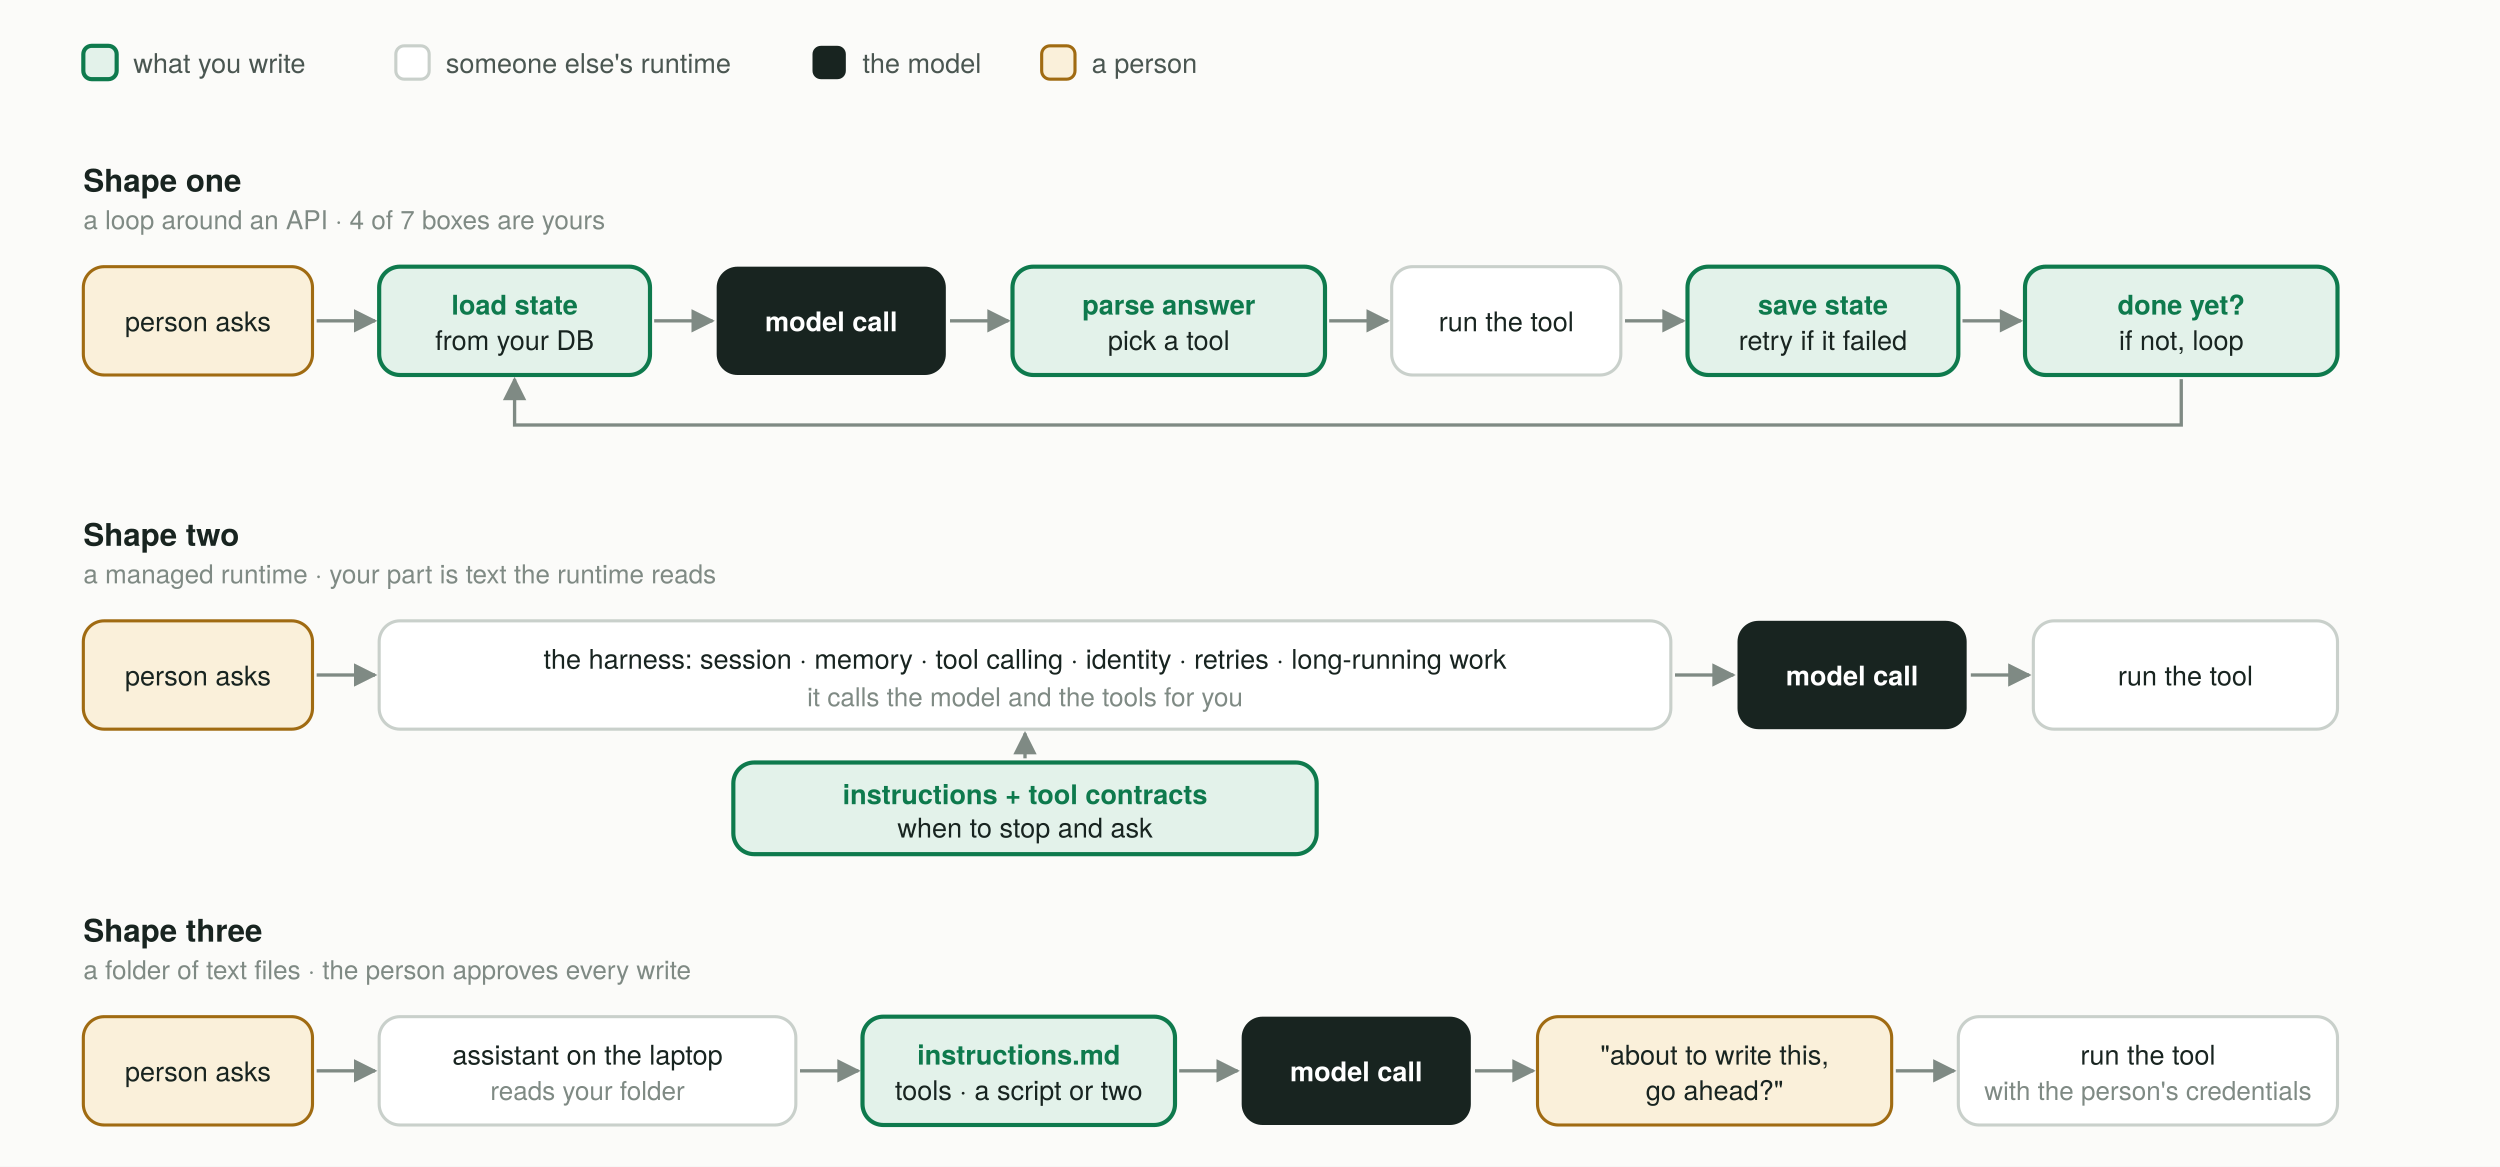
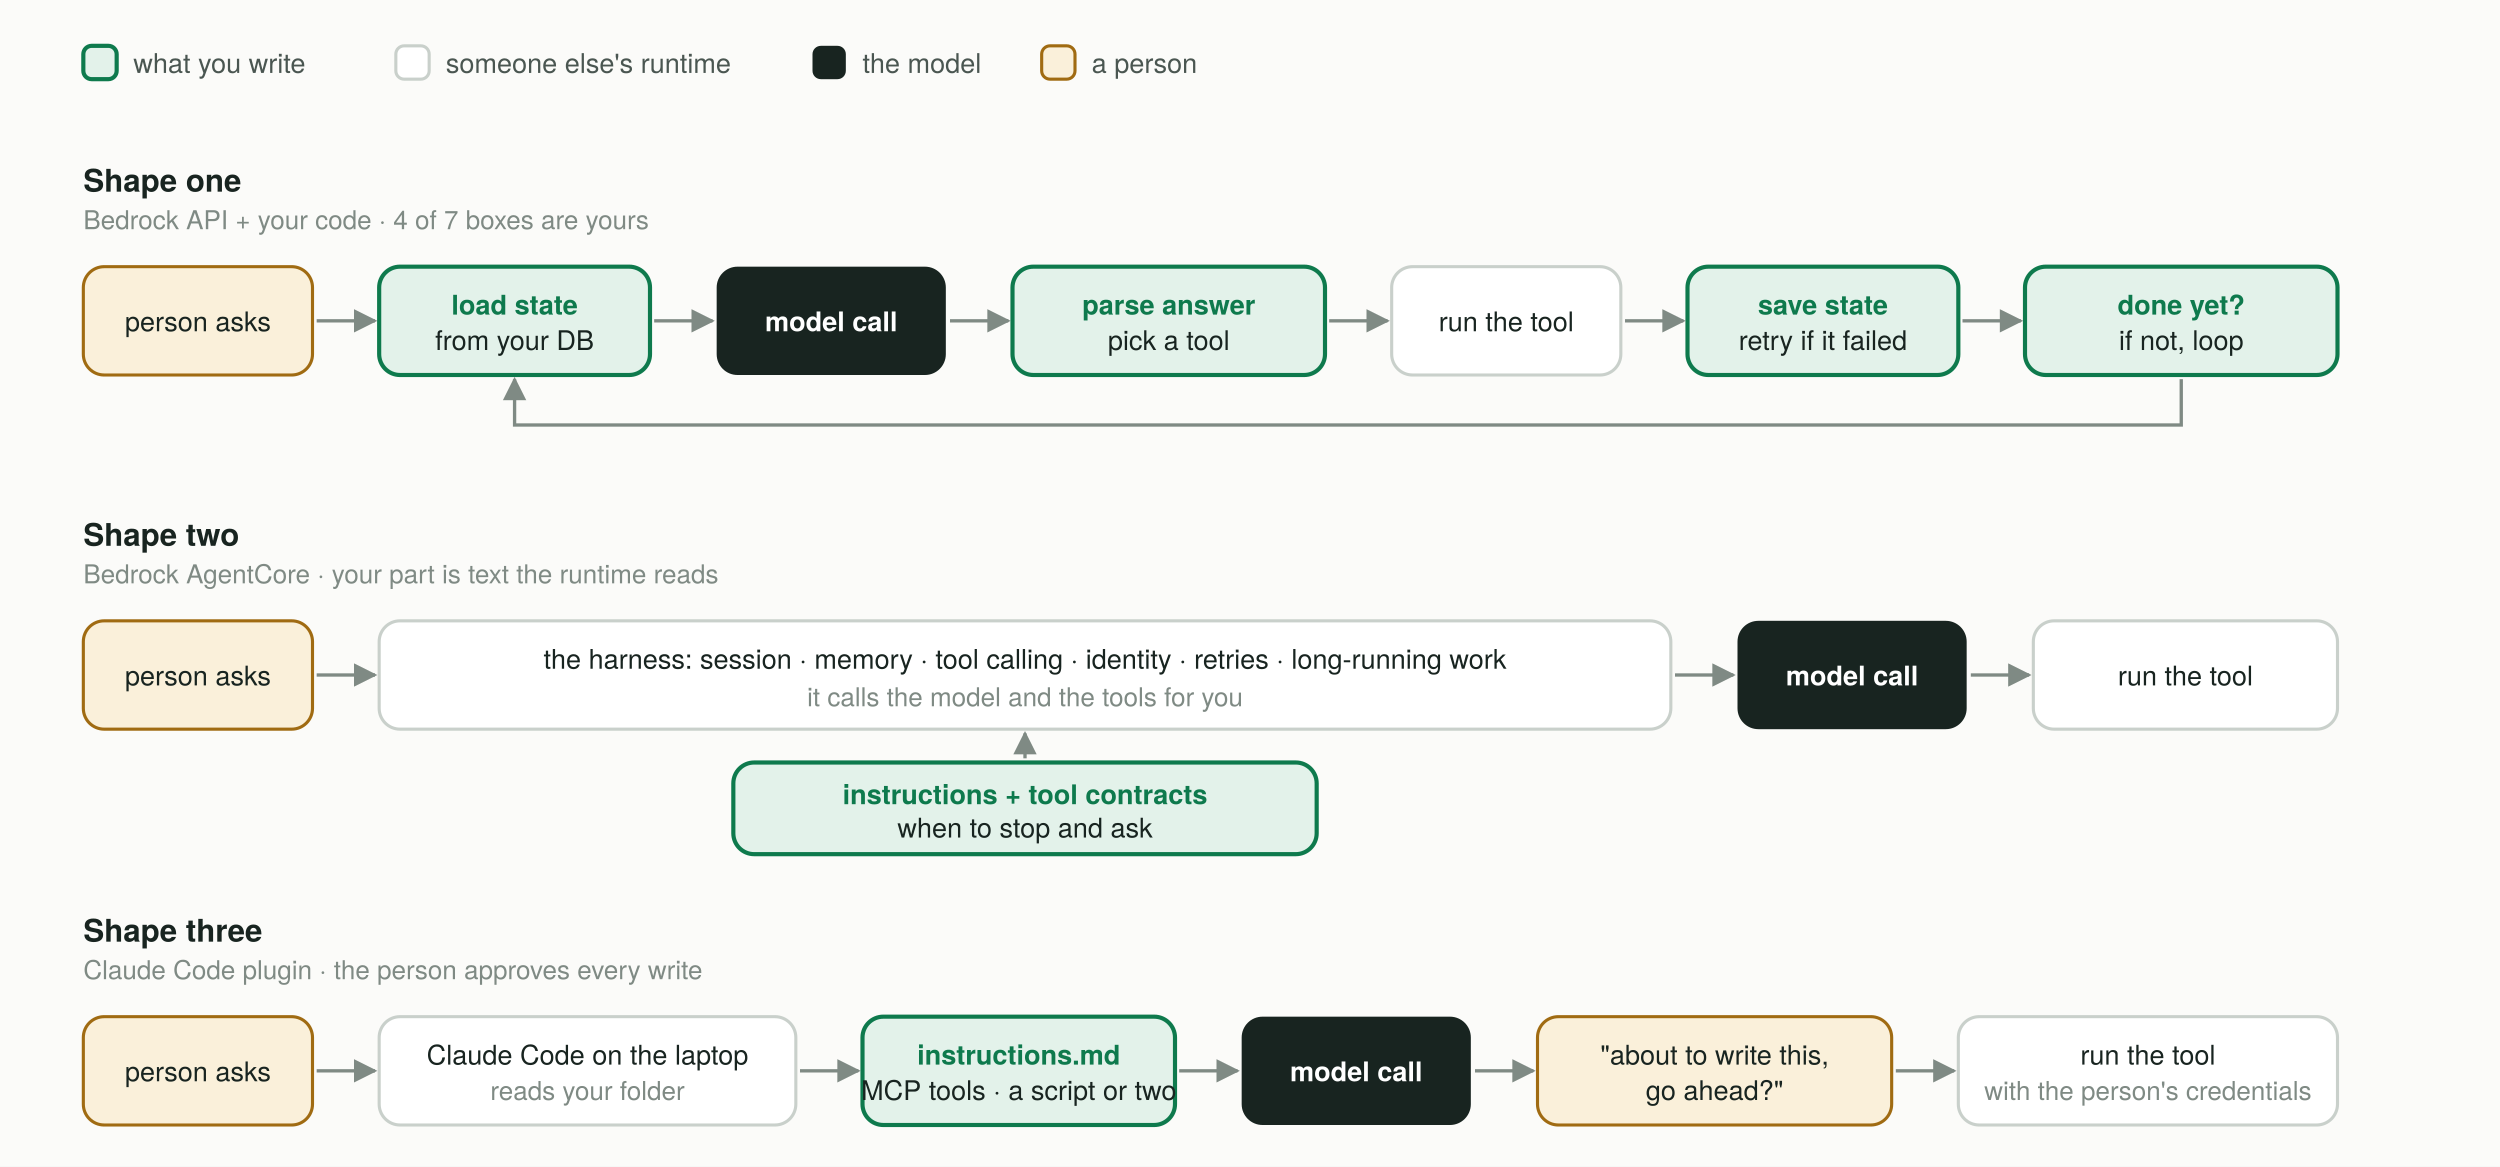
<svg xmlns="http://www.w3.org/2000/svg" viewBox="0 0 1200 560" font-family="Avenir Next, Helvetica Neue, Segoe UI, sans-serif">
  <defs>
    <marker id="ar" viewBox="0 0 10 10" refX="9" refY="5" markerWidth="7" markerHeight="7" orient="auto-start-reverse">
      <path d="M0 0L10 5L0 10z" fill="#7f8a84" />
    </marker>
    <style>
      .you{fill:#e3f2ea;stroke:#0e7a4d;stroke-width:2}
      .them{fill:#ffffff;stroke:#c9d0cb;stroke-width:1.5}
      .model{fill:#182420;stroke:none}
      .person{fill:#faf0da;stroke:#a06b12;stroke-width:1.5}
      .t{font-size:13px;fill:#182420;text-anchor:middle}
      .tw{font-size:13px;fill:#ffffff;text-anchor:middle;font-weight:600}
      .ty{font-size:13px;fill:#0e7a4d;text-anchor:middle;font-weight:600}
      .lbl{font-size:15px;fill:#182420;font-weight:700}
      .sub{font-size:12.5px;fill:#7f8a84}
      .ln{stroke:#7f8a84;stroke-width:1.6;fill:none;marker-end:url(#ar)}
    </style>
  </defs>
  <rect width="1200" height="560" fill="#fbfbf9" />
  <rect x="40" y="22" width="16" height="16" rx="4" class="you" />
  <text x="64" y="35" font-size="13" fill="#4a5651">what you write</text>
  <rect x="190" y="22" width="16" height="16" rx="4" class="them" />
  <text x="214" y="35" font-size="13" fill="#4a5651">someone else's runtime</text>
  <rect x="390" y="22" width="16" height="16" rx="4" class="model" />
  <text x="414" y="35" font-size="13" fill="#4a5651">the model</text>
  <rect x="500" y="22" width="16" height="16" rx="4" class="person" />
  <text x="524" y="35" font-size="13" fill="#4a5651">a person</text>
  <text x="40" y="92" class="lbl">Shape one</text>
-   <text x="40" y="110" class="sub">a loop around an API · 4 of 7 boxes are yours</text>
+   <text x="40" y="110" class="sub">Bedrock API + your code · 4 of 7 boxes are yours</text>
  <rect x="40" y="128" width="110" height="52" rx="10" class="person" />
  <text x="95" y="159" class="t">person asks</text>
  <path d="M152 154 h28" class="ln" />
  <rect x="182" y="128" width="130" height="52" rx="10" class="you" />
  <text x="247" y="151" class="ty">load state</text>
  <text x="247" y="168" class="t">from your DB</text>
  <path d="M314 154 h28" class="ln" />
  <rect x="344" y="128" width="110" height="52" rx="10" class="model" />
  <text x="399" y="159" class="tw">model call</text>
  <path d="M456 154 h28" class="ln" />
  <rect x="486" y="128" width="150" height="52" rx="10" class="you" />
  <text x="561" y="151" class="ty">parse answer</text>
  <text x="561" y="168" class="t">pick a tool</text>
  <path d="M638 154 h28" class="ln" />
  <rect x="668" y="128" width="110" height="52" rx="10" class="them" />
  <text x="723" y="159" class="t">run the tool</text>
  <path d="M780 154 h28" class="ln" />
  <rect x="810" y="128" width="130" height="52" rx="10" class="you" />
  <text x="875" y="151" class="ty">save state</text>
  <text x="875" y="168" class="t">retry if it failed</text>
  <path d="M942 154 h28" class="ln" />
  <rect x="972" y="128" width="150" height="52" rx="10" class="you" />
  <text x="1047" y="151" class="ty">done yet?</text>
  <text x="1047" y="168" class="t">if not, loop</text>
  <path d="M1047 182 v22 H247 v-22" class="ln" />
  <text x="40" y="262" class="lbl">Shape two</text>
-   <text x="40" y="280" class="sub">a managed runtime · your part is text the runtime reads</text>
+   <text x="40" y="280" class="sub">Bedrock AgentCore · your part is text the runtime reads</text>
  <rect x="40" y="298" width="110" height="52" rx="10" class="person" />
  <text x="95" y="329" class="t">person asks</text>
  <path d="M152 324 h28" class="ln" />
  <rect x="182" y="298" width="620" height="52" rx="10" class="them" />
  <text x="492" y="321" class="t">the harness: session · memory · tool calling · identity · retries · long-running work</text>
  <text x="492" y="339" class="sub" text-anchor="middle">it calls the model and the tools for you</text>
  <path d="M804 324 h28" class="ln" />
  <rect x="834" y="298" width="110" height="52" rx="10" class="model" />
  <text x="889" y="329" class="tw">model call</text>
  <path d="M946 324 h28" class="ln" />
  <rect x="976" y="298" width="146" height="52" rx="10" class="them" />
  <text x="1049" y="329" class="t">run the tool</text>
  <rect x="352" y="366" width="280" height="44" rx="10" class="you" />
  <text x="492" y="386" class="ty">instructions + tool contracts</text>
  <text x="492" y="402" class="t">when to stop and ask</text>
  <path d="M492 364 v-12" class="ln" />
  <text x="40" y="452" class="lbl">Shape three</text>
-   <text x="40" y="470" class="sub">a folder of text files · the person approves every write</text>
+   <text x="40" y="470" class="sub">Claude Code plugin · the person approves every write</text>
  <rect x="40" y="488" width="110" height="52" rx="10" class="person" />
  <text x="95" y="519" class="t">person asks</text>
  <path d="M152 514 h28" class="ln" />
  <rect x="182" y="488" width="200" height="52" rx="10" class="them" />
-   <text x="282" y="511" class="t">assistant on the laptop</text>
+   <text x="282" y="511" class="t">Claude Code on the laptop</text>
  <text x="282" y="528" class="sub" text-anchor="middle">reads your folder</text>
  <path d="M384 514 h28" class="ln" />
  <rect x="414" y="488" width="150" height="52" rx="10" class="you" />
  <text x="489" y="511" class="ty">instructions.md</text>
-   <text x="489" y="528" class="t">tools · a script or two</text>
+   <text x="489" y="528" class="t">MCP tools · a script or two</text>
  <path d="M566 514 h28" class="ln" />
  <rect x="596" y="488" width="110" height="52" rx="10" class="model" />
  <text x="651" y="519" class="tw">model call</text>
  <path d="M708 514 h28" class="ln" />
  <rect x="738" y="488" width="170" height="52" rx="10" class="person" />
  <text x="823" y="511" class="t">"about to write this,</text>
  <text x="823" y="528" class="t">go ahead?"</text>
  <path d="M910 514 h28" class="ln" />
  <rect x="940" y="488" width="182" height="52" rx="10" class="them" />
  <text x="1031" y="511" class="t">run the tool</text>
  <text x="1031" y="528" class="sub" text-anchor="middle">with the person's credentials</text>
</svg>
